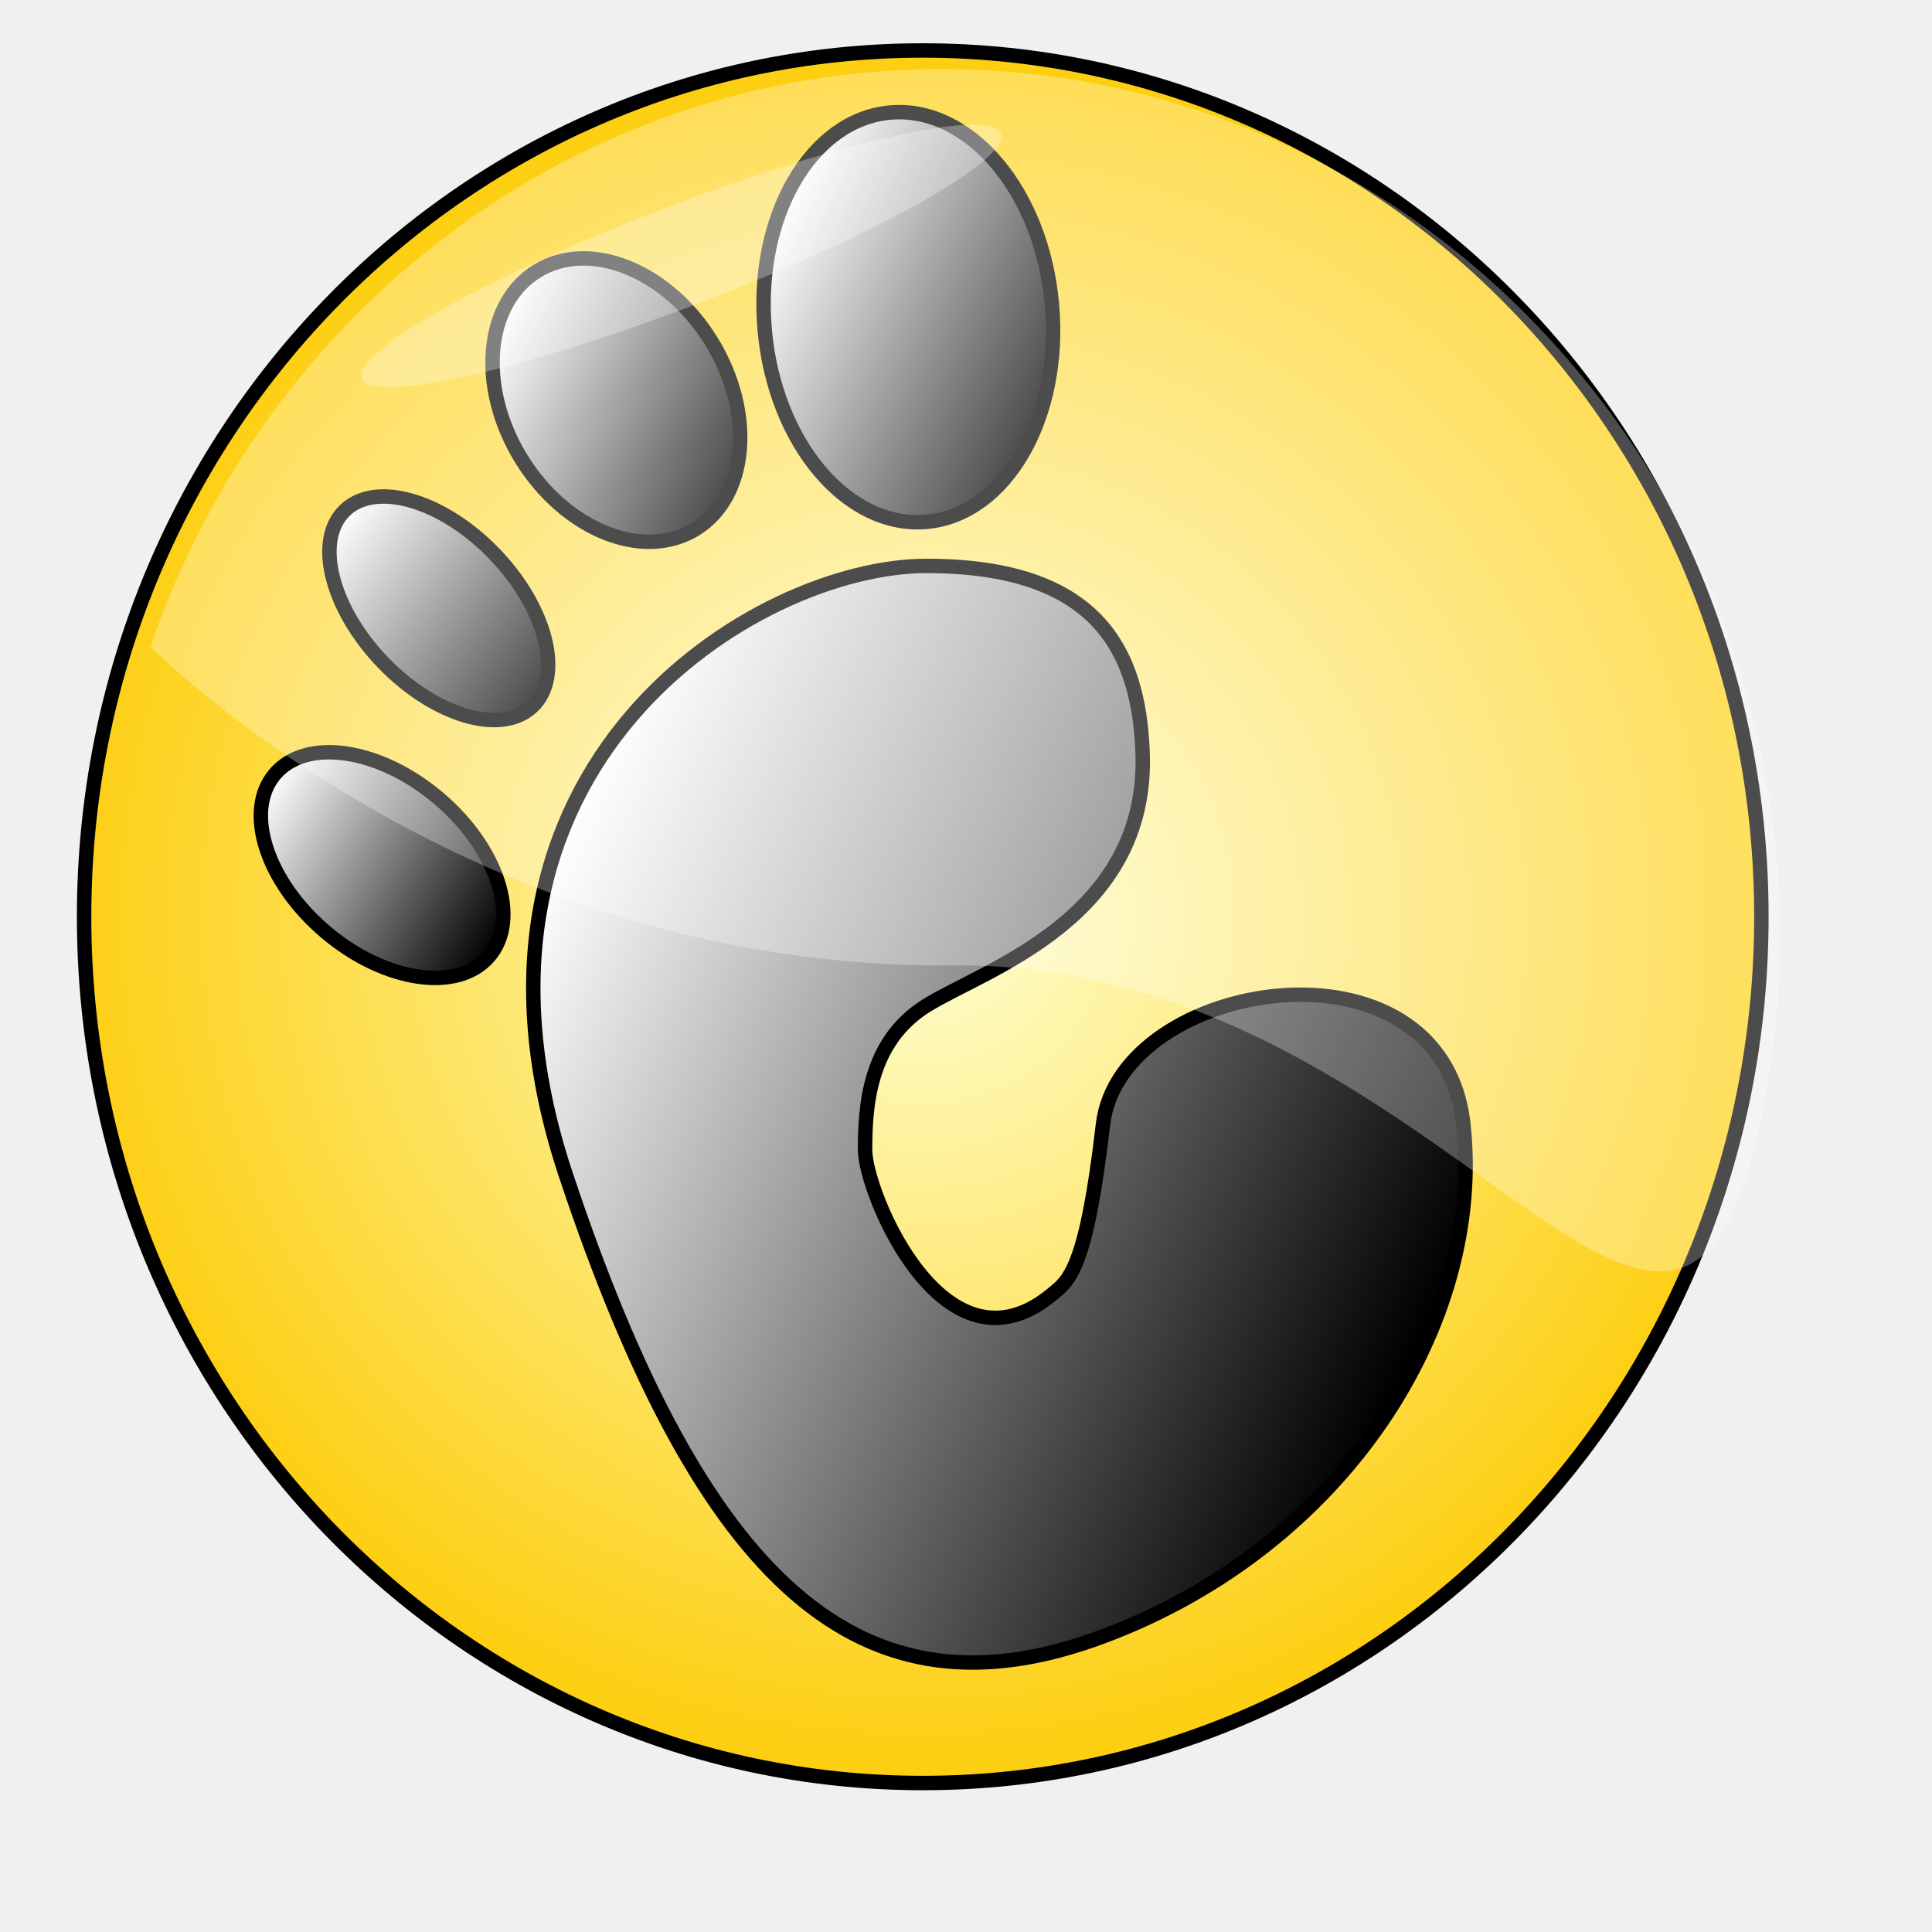
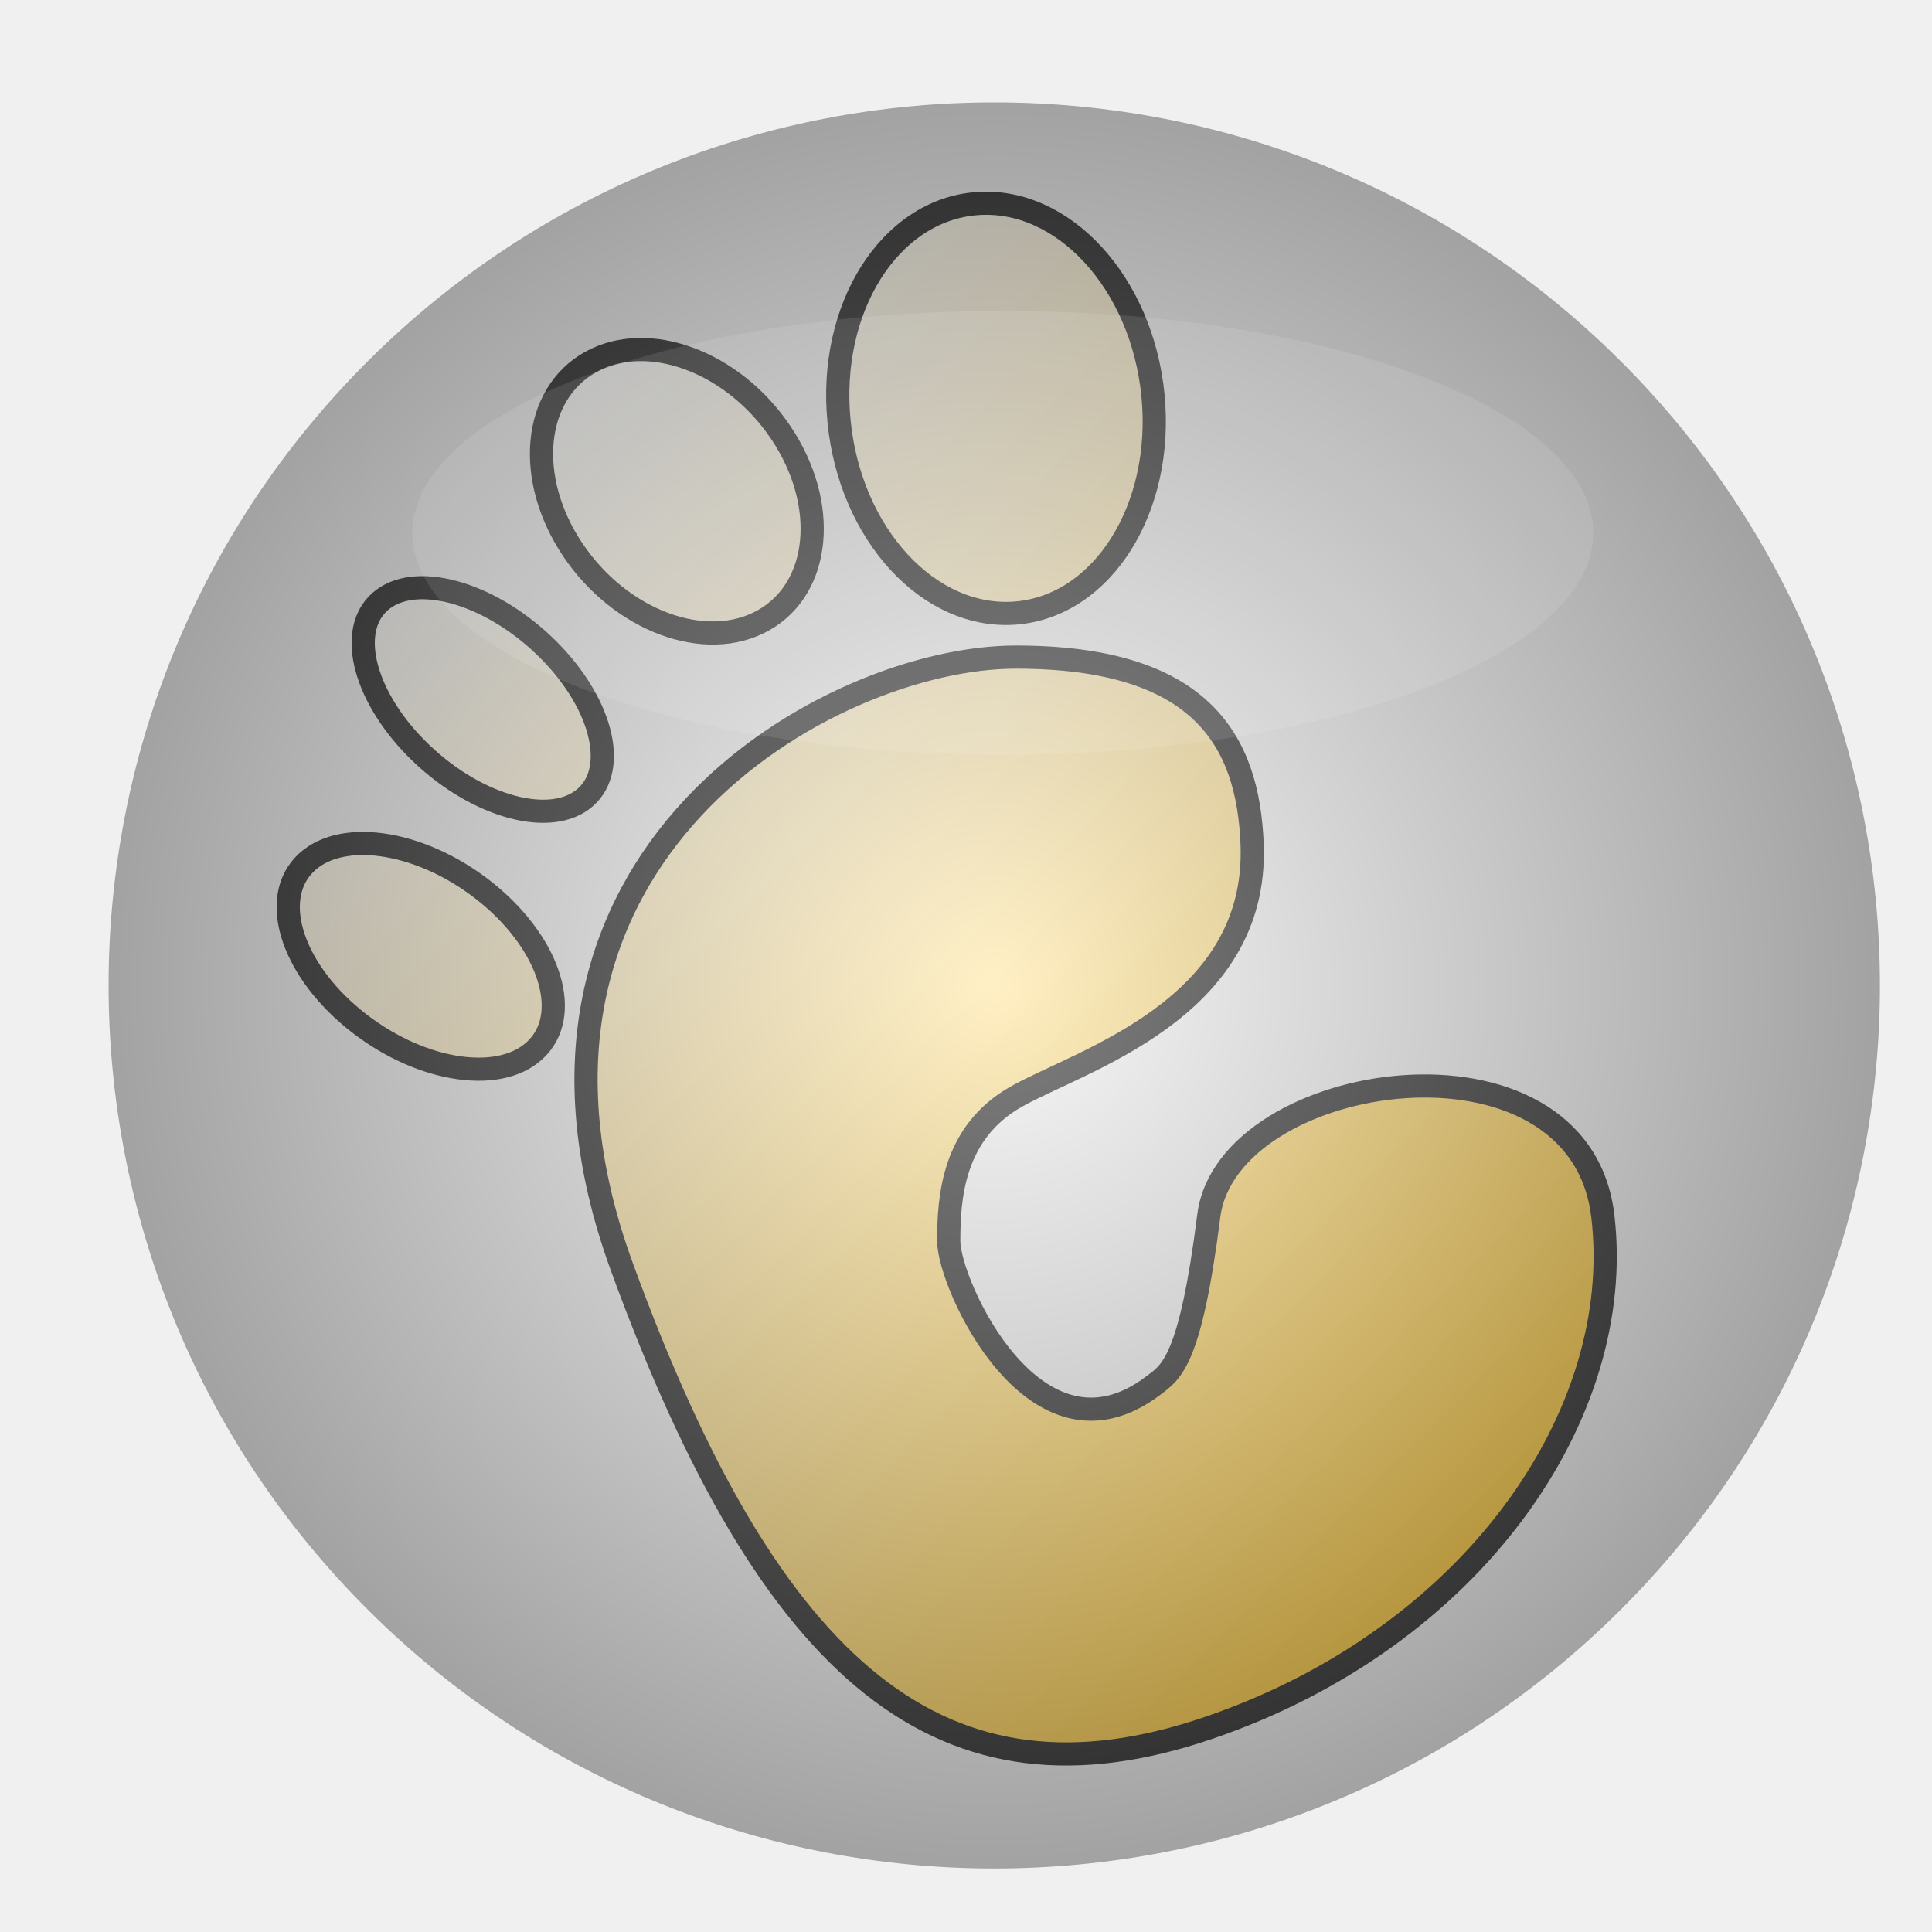
- <svg xmlns="http://www.w3.org/2000/svg" width="48pt" height="48pt" viewBox="0 0 131 134" overflow="visible" enable-background="new 0 0 131 134" xml:space="preserve" id="svg153">
-   <defs id="defs227" />
-   <g id="g159" style="font-size:12;stroke:#000000;">
-     <radialGradient id="XMLID_1_" cx="63.193" cy="63.329" r="55.815" fx="63.193" fy="63.329" gradientTransform="matrix(1.0738 0 0 1.0465 -5.3566 -2.6897)" gradientUnits="userSpaceOnUse">
-       <stop offset="0" style="stop-color:#FEFFD1" id="stop161" />
-       <stop offset="1" style="stop-color:#FDCF12" id="stop162" />
-     </radialGradient>
-     <path fill="url(#XMLID_1_)" stroke="none" d="M120.667,63.584c0-33.183-26.042-60.083-58.167-60.083      c-32.125,0-58.167,26.9-58.167,60.083c0,33.184,26.042,60.083,58.167,60.083C94.625,123.667,120.667,96.768,120.667,63.584z" id="path166" />
-     <path fill="none" d="M120.667,63.584c0-33.183-26.042-60.083-58.167-60.083      c-32.125,0-58.167,26.9-58.167,60.083c0,33.184,26.042,60.083,58.167,60.083C94.625,123.667,120.667,96.768,120.667,63.584z" id="path167" />
+ <svg xmlns="http://www.w3.org/2000/svg" width="48pt" height="48pt" viewBox="0 0 140 143" overflow="visible" enable-background="new 0 0 140 143" xml:space="preserve" id="svg153">
+   <defs id="defs198" />
+   <g id="g177" transform="matrix(1.02932,0,0,1,-0.191706,7.62939e-06)">
+     <g id="g158" style="font-size:12;stroke:#000000;" transform="matrix(1.66871,0,0,1.71259,-54.0222,-53.4729)">
+       <linearGradient id="XMLID_1_" gradientUnits="userSpaceOnUse" x1="52.374" y1="51.555" x2="97.124" y2="96.305">
+         <stop offset="0" style="stop-color:#FFFFFF" id="stop160" />
+         <stop offset="1" style="stop-color:#FFBF10" id="stop161" />
+       </linearGradient>
+       <path fill="url(#XMLID_1_)" stroke="none" d="M54.792,76.486c-1.474,1.596-4.929,1.126-7.717-1.046      c-2.788-2.171-3.854-5.224-2.38-6.817s4.928-1.124,7.716,1.047C55.199,71.843,56.265,74.895,54.792,76.486z M55.062,59.128      c-2.44-2.338-5.604-3.192-7.066-1.908c-1.462,1.285-0.668,4.222,1.772,6.561c2.44,2.338,5.604,3.192,7.066,1.907      C58.295,64.404,57.502,61.467,55.062,59.128z M65.267,49.932c-2.057-3.082-5.734-4.45-8.213-3.056      c-2.479,1.394-2.82,5.021-0.763,8.103c2.058,3.082,5.735,4.451,8.213,3.057C66.983,56.643,67.324,53.014,65.267,49.932z       M67.767,49.423c0.473,4.885,3.884,8.6,7.621,8.295c3.735-0.305,6.382-4.512,5.909-9.398c-0.473-4.886-3.885-8.6-7.621-8.295      C69.94,40.33,67.294,44.537,67.767,49.423z M75.381,59.623c-7.98,0-23.431,8.57-16.979,26.333      c6.452,17.762,13.922,23.839,25.299,19.943c11.375-3.895,17.997-13.556,16.979-22.126c-1.02-8.569-16.183-6.318-16.979,0      c-0.798,6.322-1.624,6.748-2.378,7.324c-5.087,3.893-8.828-4.363-8.828-6.232s0.17-4.676,2.886-6.233      c2.717-1.558,10.456-3.743,10.188-10.906C85.398,63.207,83.36,59.623,75.381,59.623z" id="path165" />
+       <path fill="none" d="M54.792,76.486c-1.474,1.596-4.929,1.126-7.717-1.046      c-2.788-2.171-3.854-5.224-2.38-6.817s4.928-1.124,7.716,1.047C55.199,71.843,56.265,74.895,54.792,76.486z M55.062,59.128      c-2.44-2.338-5.604-3.192-7.066-1.908c-1.462,1.285-0.668,4.222,1.772,6.561c2.44,2.338,5.604,3.192,7.066,1.907      C58.295,64.404,57.502,61.467,55.062,59.128z M65.267,49.932c-2.057-3.082-5.734-4.45-8.213-3.056      c-2.479,1.394-2.82,5.021-0.763,8.103c2.058,3.082,5.735,4.451,8.213,3.057C66.983,56.643,67.324,53.014,65.267,49.932z       M67.767,49.423c0.473,4.885,3.884,8.6,7.621,8.295c3.735-0.305,6.382-4.512,5.909-9.398c-0.473-4.886-3.885-8.6-7.621-8.295      C69.94,40.33,67.294,44.537,67.767,49.423z M75.381,59.623c-7.98,0-23.431,8.57-16.979,26.333      c6.452,17.762,13.922,23.839,25.299,19.943c11.375-3.895,17.997-13.556,16.979-22.126c-1.02-8.569-16.183-6.318-16.979,0      c-0.798,6.322-1.624,6.748-2.378,7.324c-5.087,3.893-8.828-4.363-8.828-6.232s0.17-4.676,2.886-6.233      c2.717-1.558,10.456-3.743,10.188-10.906C85.398,63.207,83.36,59.623,75.381,59.623z" id="path166" />
+     </g>
+     <g opacity="0.5" id="g169" style="font-size:12;opacity:0.5;stroke:#000000;" transform="matrix(1.66871,0,0,1.71259,-54.0222,-53.4729)">
+       <radialGradient id="XMLID_2_" cx="74.457" cy="73.814" r="38.166" fx="74.457" fy="73.814" gradientUnits="userSpaceOnUse">
+         <stop offset="0.006" style="stop-color:#FFFFFF" id="stop171" />
+         <stop offset="1" style="stop-color:#545454" id="stop172" />
+       </radialGradient>
+       <path fill="url(#XMLID_2_)" stroke="none" d="M47.47,46.826c14.904-14.903,39.07-14.903,53.974,0      c14.904,14.905,14.904,39.07,0,53.974c-14.904,14.905-39.07,14.905-53.974,0C32.566,85.896,32.565,61.731,47.47,46.826z" id="path176" />
+     </g>
+     <g id="g191" style="font-size:12;stroke:#000000;" transform="matrix(1.66871,0,0,1.71259,-54.0222,-53.4729)">
+       <path opacity="0.1" fill="#FFFFFF" stroke="none" d="M100.268,54.252c0,5.298-11.392,9.593-25.443,9.593      c-14.053,0-25.444-4.295-25.444-9.593c0-5.298,11.391-9.593,25.444-9.593C88.876,44.659,100.268,48.954,100.268,54.252z" id="path192" />
+     </g>
  </g>
-   <g id="g170" style="font-size:12;stroke:#000000;">
-     <linearGradient id="XMLID_2_" gradientUnits="userSpaceOnUse" x1="14.712" y1="64.508" x2="33.44" y2="60.705" gradientTransform="matrix(0.7624 0.6471 -0.873 1.0287 61.2997 -19.9834)">
-       <stop offset="0" style="stop-color:#FFFFFF" id="stop172" />
-       <stop offset="1" style="stop-color:#000000" id="stop173" />
-     </linearGradient>
-     <path fill="url(#XMLID_2_)" stroke="none" d="M32.434,66.309c-2.17,2.558-7.257,1.805-11.362-1.68      s-5.675-8.381-3.505-10.938s7.256-1.804,11.362,1.681S34.604,63.752,32.434,66.309z" id="path177" />
-     <path fill="none" d="M32.434,66.309c-2.17,2.558-7.257,1.805-11.362-1.68s-5.675-8.381-3.505-10.938      s7.256-1.804,11.362,1.681S34.604,63.752,32.434,66.309z" id="path178" />
-   </g>
-   <g id="g181" style="font-size:12;stroke:#000000;">
-     <linearGradient id="XMLID_3_" gradientUnits="userSpaceOnUse" x1="15.524" y1="47.622" x2="36.266" y2="42.513" gradientTransform="matrix(0.5915 0.6176 -0.9744 0.9332 57.5307 -15.8603)">
-       <stop offset="0" style="stop-color:#FFFFFF" id="stop183" />
-       <stop offset="1" style="stop-color:#000000" id="stop184" />
-     </linearGradient>
-     <path fill="url(#XMLID_3_)" stroke="none" d="M35.441,48.982c-2.152,2.062-6.811,0.691-10.404-3.06      c-3.594-3.752-4.762-8.465-2.61-10.527c2.153-2.062,6.812-0.691,10.404,3.061C36.425,42.208,37.593,46.92,35.441,48.982z" id="path188" />
-     <path fill="none" d="M35.441,48.982c-2.152,2.062-6.811,0.691-10.404-3.06      c-3.594-3.752-4.762-8.465-2.61-10.527c2.153-2.062,6.812-0.691,10.404,3.061C36.425,42.208,37.593,46.92,35.441,48.982z" id="path189" />
-   </g>
-   <g id="g192" style="font-size:12;stroke:#000000;">
-     <linearGradient id="XMLID_4_" gradientUnits="userSpaceOnUse" x1="34.439" y1="37.104" x2="50.669" y2="26.359" gradientTransform="matrix(0.5224 0.8527 -0.8527 0.5224 46.0772 -25.1128)">
-       <stop offset="0" style="stop-color:#FFFFFF" id="stop194" />
-       <stop offset="1" style="stop-color:#000000" id="stop195" />
-     </linearGradient>
-     <path fill="url(#XMLID_4_)" stroke="none" d="M46.735,36.703c-3.65,2.236-9.064,0.04-12.094-4.904      c-3.029-4.945-2.527-10.766,1.123-13.002c3.65-2.236,9.064-0.04,12.094,4.904C50.888,28.646,50.385,34.467,46.735,36.703z" id="path199" />
-     <path fill="none" d="M46.735,36.703c-3.65,2.236-9.064,0.04-12.094-4.904      c-3.029-4.945-2.527-10.766,1.123-13.002c3.65-2.236,9.064-0.04,12.094,4.904C50.888,28.646,50.385,34.467,46.735,36.703z" id="path200" />
-   </g>
-   <g id="g203" style="font-size:12;stroke:#000000;">
-     <linearGradient id="XMLID_5_" gradientUnits="userSpaceOnUse" x1="52.344" y1="15.504" x2="71.674" y2="26.698" gradientTransform="matrix(0.9961 -0.0884 0.0884 0.9961 -2.1327 6.4629)">
-       <stop offset="0" style="stop-color:#FFFFFF" id="stop205" />
-       <stop offset="1" style="stop-color:#000000" id="stop206" />
-     </linearGradient>
-     <path fill="url(#XMLID_5_)" stroke="none" d="M51.539,22.884c0.696,7.839,5.72,13.798,11.222,13.31      c5.5-0.489,9.396-7.239,8.7-15.079S65.74,7.317,60.239,7.806C54.738,8.294,50.843,15.045,51.539,22.884z" id="path210" />
-     <path fill="none" d="M51.539,22.884c0.696,7.839,5.72,13.798,11.222,13.31c5.5-0.489,9.396-7.239,8.7-15.079      S65.74,7.317,60.239,7.806C54.738,8.294,50.843,15.045,51.539,22.884z" id="path211" />
-   </g>
-   <g id="g214" style="font-size:12;stroke:#000000;">
-     <linearGradient id="XMLID_6_" gradientUnits="userSpaceOnUse" x1="34.821" y1="63.256" x2="97.262" y2="92.372">
-       <stop offset="0" style="stop-color:#FFFFFF" id="stop216" />
-       <stop offset="1" style="stop-color:#000000" id="stop217" />
-     </linearGradient>
-     <path fill="url(#XMLID_6_)" stroke="none" d="M77.75,52.25c0.396,11.493-11,15-15,17.5s-4.25,7-4.25,10      s5.509,16.246,13,10c1.11-0.926,2.326-1.609,3.5-11.75s23.5-13.75,25,0s-8.25,29.25-25,35.5s-27.75-3.5-37.25-32      s13.25-42.25,25-42.25S77.5,45,77.75,52.25z" id="path221" />
-     <path fill="none" d="M77.75,52.25c0.396,11.493-11,15-15,17.5s-4.25,7-4.25,10s5.509,16.246,13,10      c1.11-0.926,2.326-1.609,3.5-11.75s23.5-13.75,25,0s-8.25,29.25-25,35.5s-27.75-3.5-37.25-32s13.25-42.25,25-42.25      S77.5,45,77.75,52.25z" id="path222" />
-   </g>
-   <path display="none" opacity="0.3" fill="#FFFFFF" stroke="none" d="M28.775,61.992    c-5.275-0.492-9.577-5.984-8.459-7.301c2.17-2.557,7.256-1.804,11.362,1.681s5.675,8.38,3.505,10.937    C35.184,67.309,34.051,62.484,28.775,61.992z M35.581,39.456c-3.592-3.752-8.251-5.123-10.404-3.061    c-2.152,2.062-0.984,6.774,2.61,10.527c3.593,3.751,8.251,5.122,10.404,3.06S39.175,43.208,35.581,39.456z M50.608,24.701    c-3.029-4.944-8.444-7.141-12.094-4.904c-3.65,2.236-4.152,8.057-1.123,13.002c3.029,4.944,8.444,7.141,12.094,4.904    C53.135,35.467,53.638,29.646,50.608,24.701z M54.289,23.884c0.696,7.839,5.72,13.798,11.222,13.31    c5.5-0.489,9.396-7.239,8.7-15.079S68.49,8.317,62.989,8.806C57.488,9.294,53.593,16.045,54.289,23.884z M61.25,80.75    c0-3,0.25-7.5,4.25-10s15.396-6.007,15-17.5c-0.25-7.25-3.25-13-15-13c-8.617,0-23.552,7.26-26.862,22.47    C37.945,65.901,43.75,78.5,49.5,74.75S61.25,80.75,61.25,80.75z M103.5,84.75c2-20.5-27-20-26.5,1.25c0.023,0.985,9-7,13.75-2.75    S103.5,84.75,103.5,84.75z" id="path223" style="font-size:12;opacity:0.3;fill:#ffffff;" />
-   <path opacity="0.3" fill="#FFFFFF" stroke="none" d="M63.334,65.667c33.666-0.334,49.583,38.396,55.723,12.014    c1.053-4.521,1.61-9.242,1.61-14.097c0-33.183-26.042-60.083-58.167-60.083c-25.325,0-46.87,16.717-54.855,40.052    C7.645,43.553,29.667,66.001,63.334,65.667z" id="path224" style="font-size:12;opacity:0.3;fill:#ffffff;" transform="translate(1.29258,1.29258)" />
-   <path opacity="0.3" fill="#FFFFFF" stroke="none" d="M67.929,9.256c0.691,1.805-8.678,7.071-20.927,11.763    c-12.25,4.691-22.74,7.031-23.431,5.226s8.678-7.071,20.927-11.763C56.748,9.79,67.237,7.451,67.929,9.256z" id="path225" style="font-size:12;opacity:0.3;fill:#ffffff;" />
</svg>
